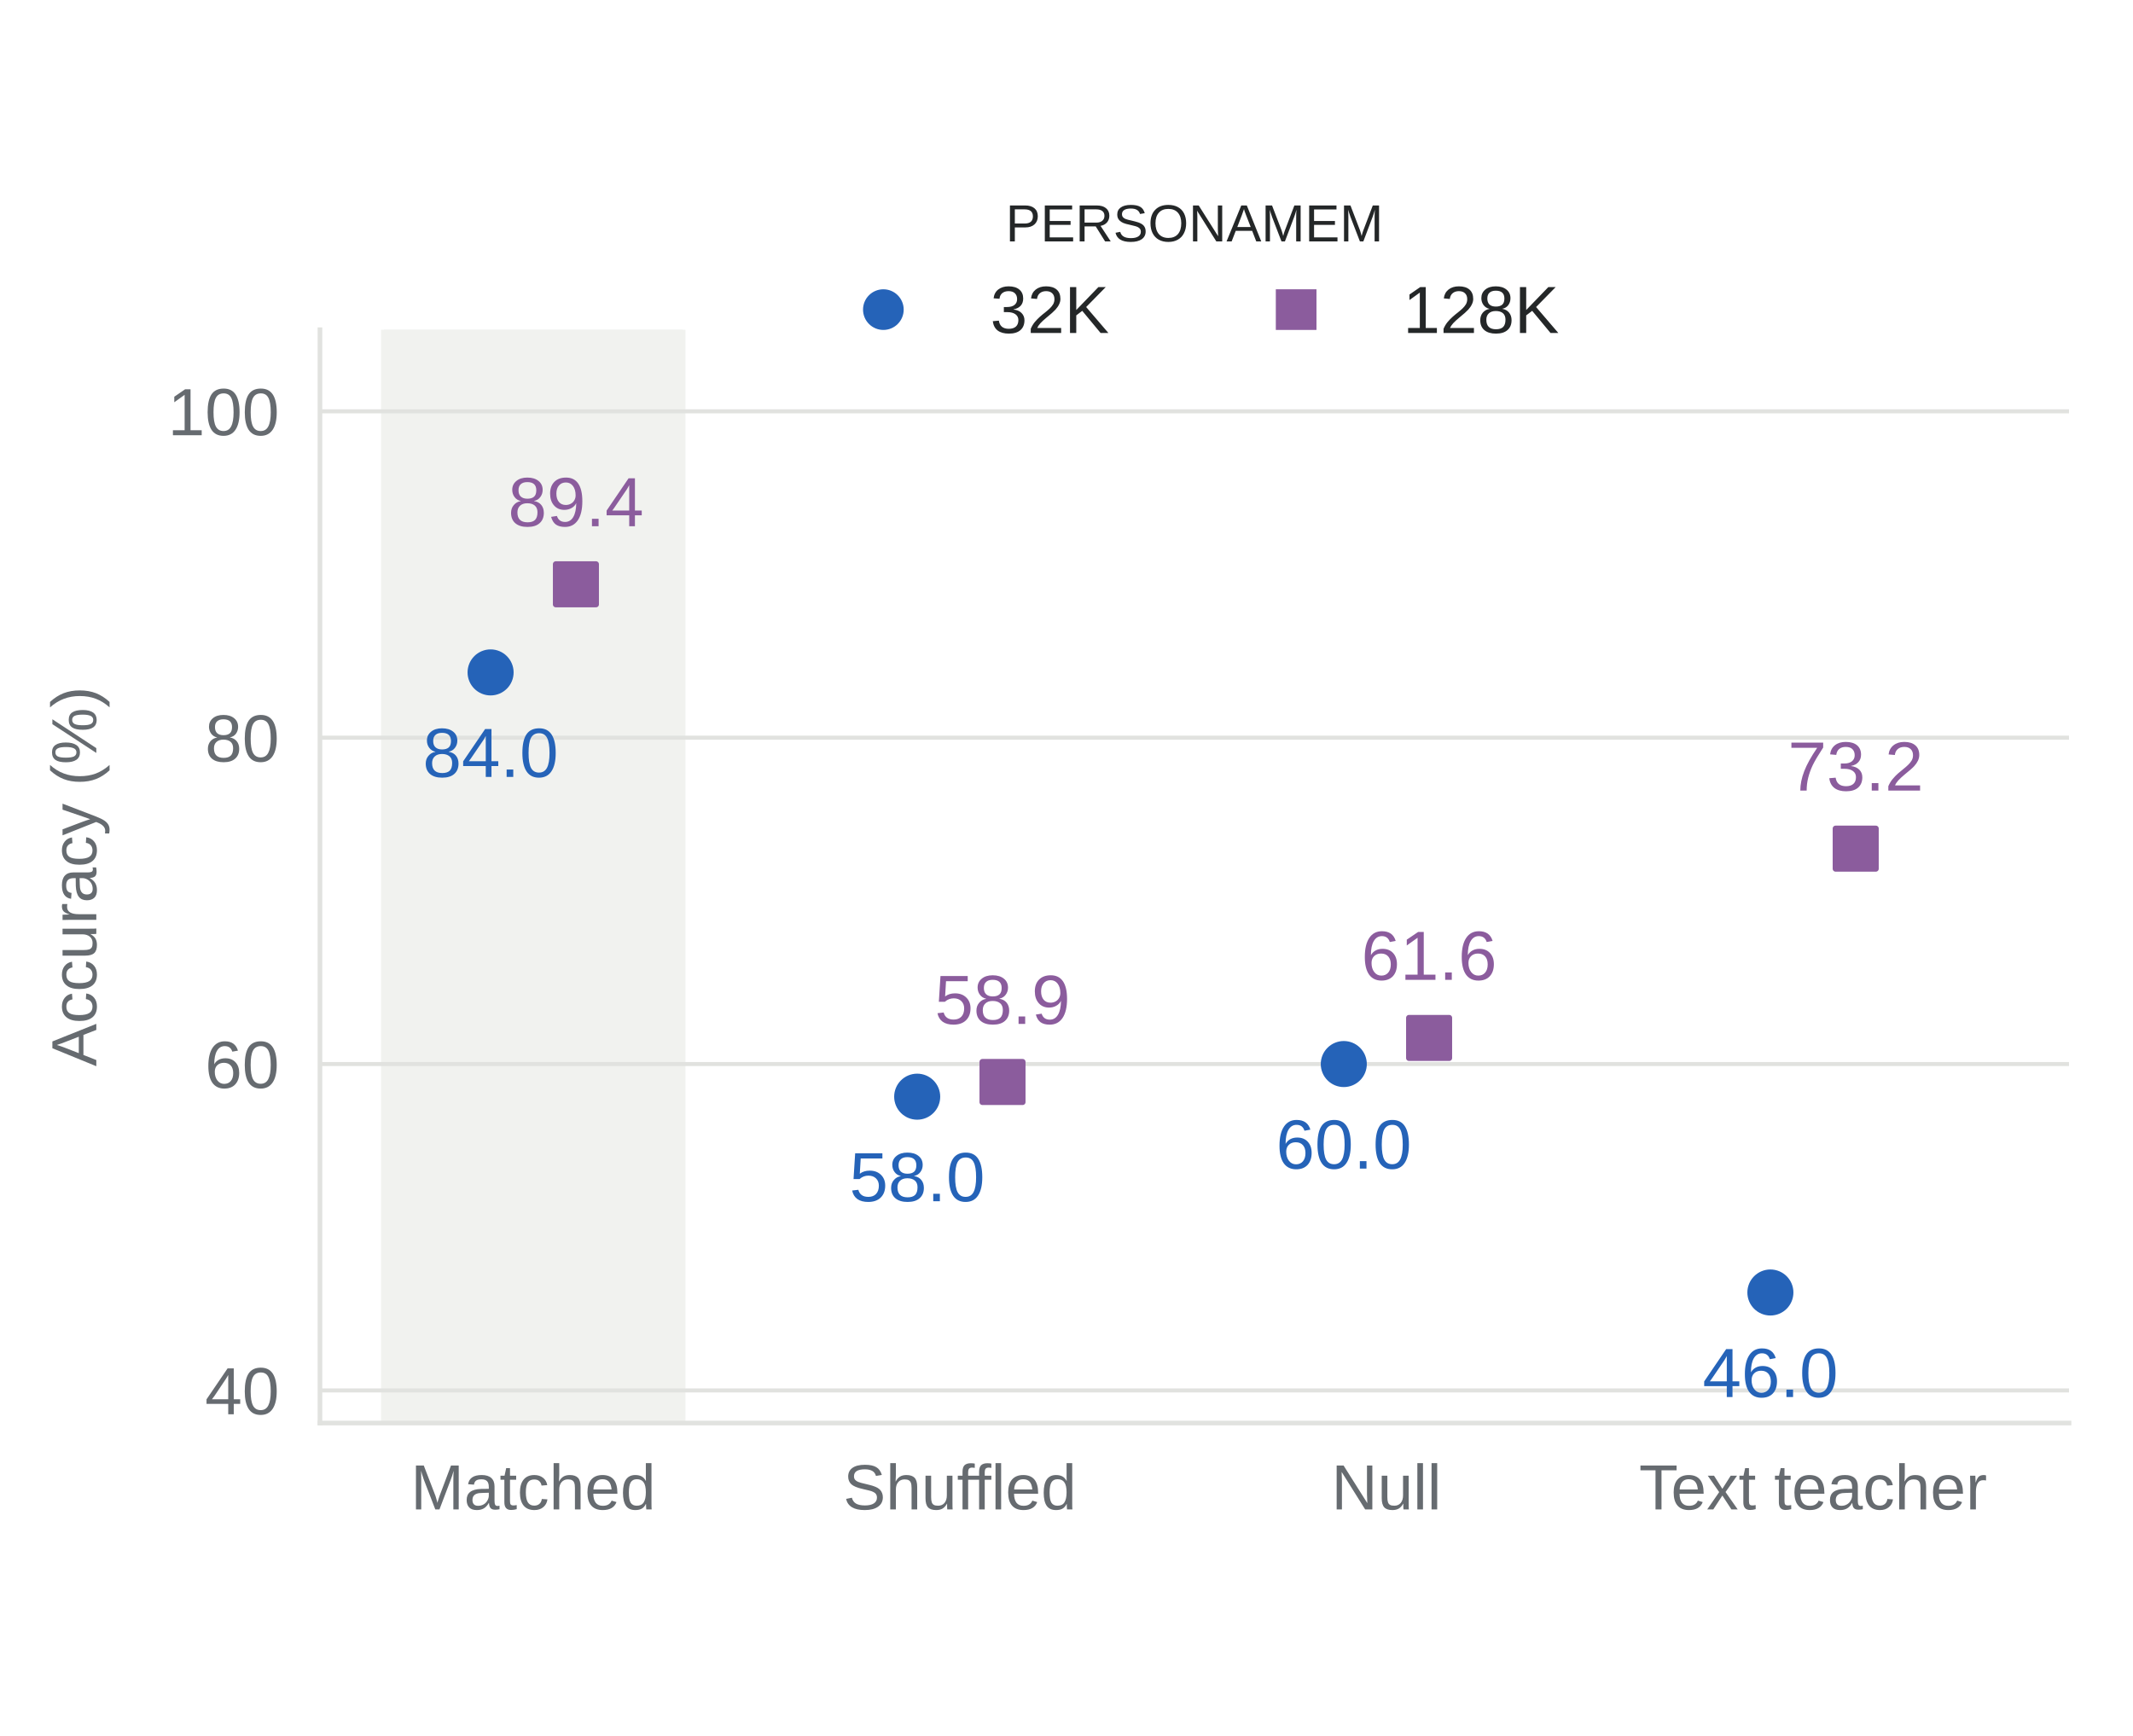
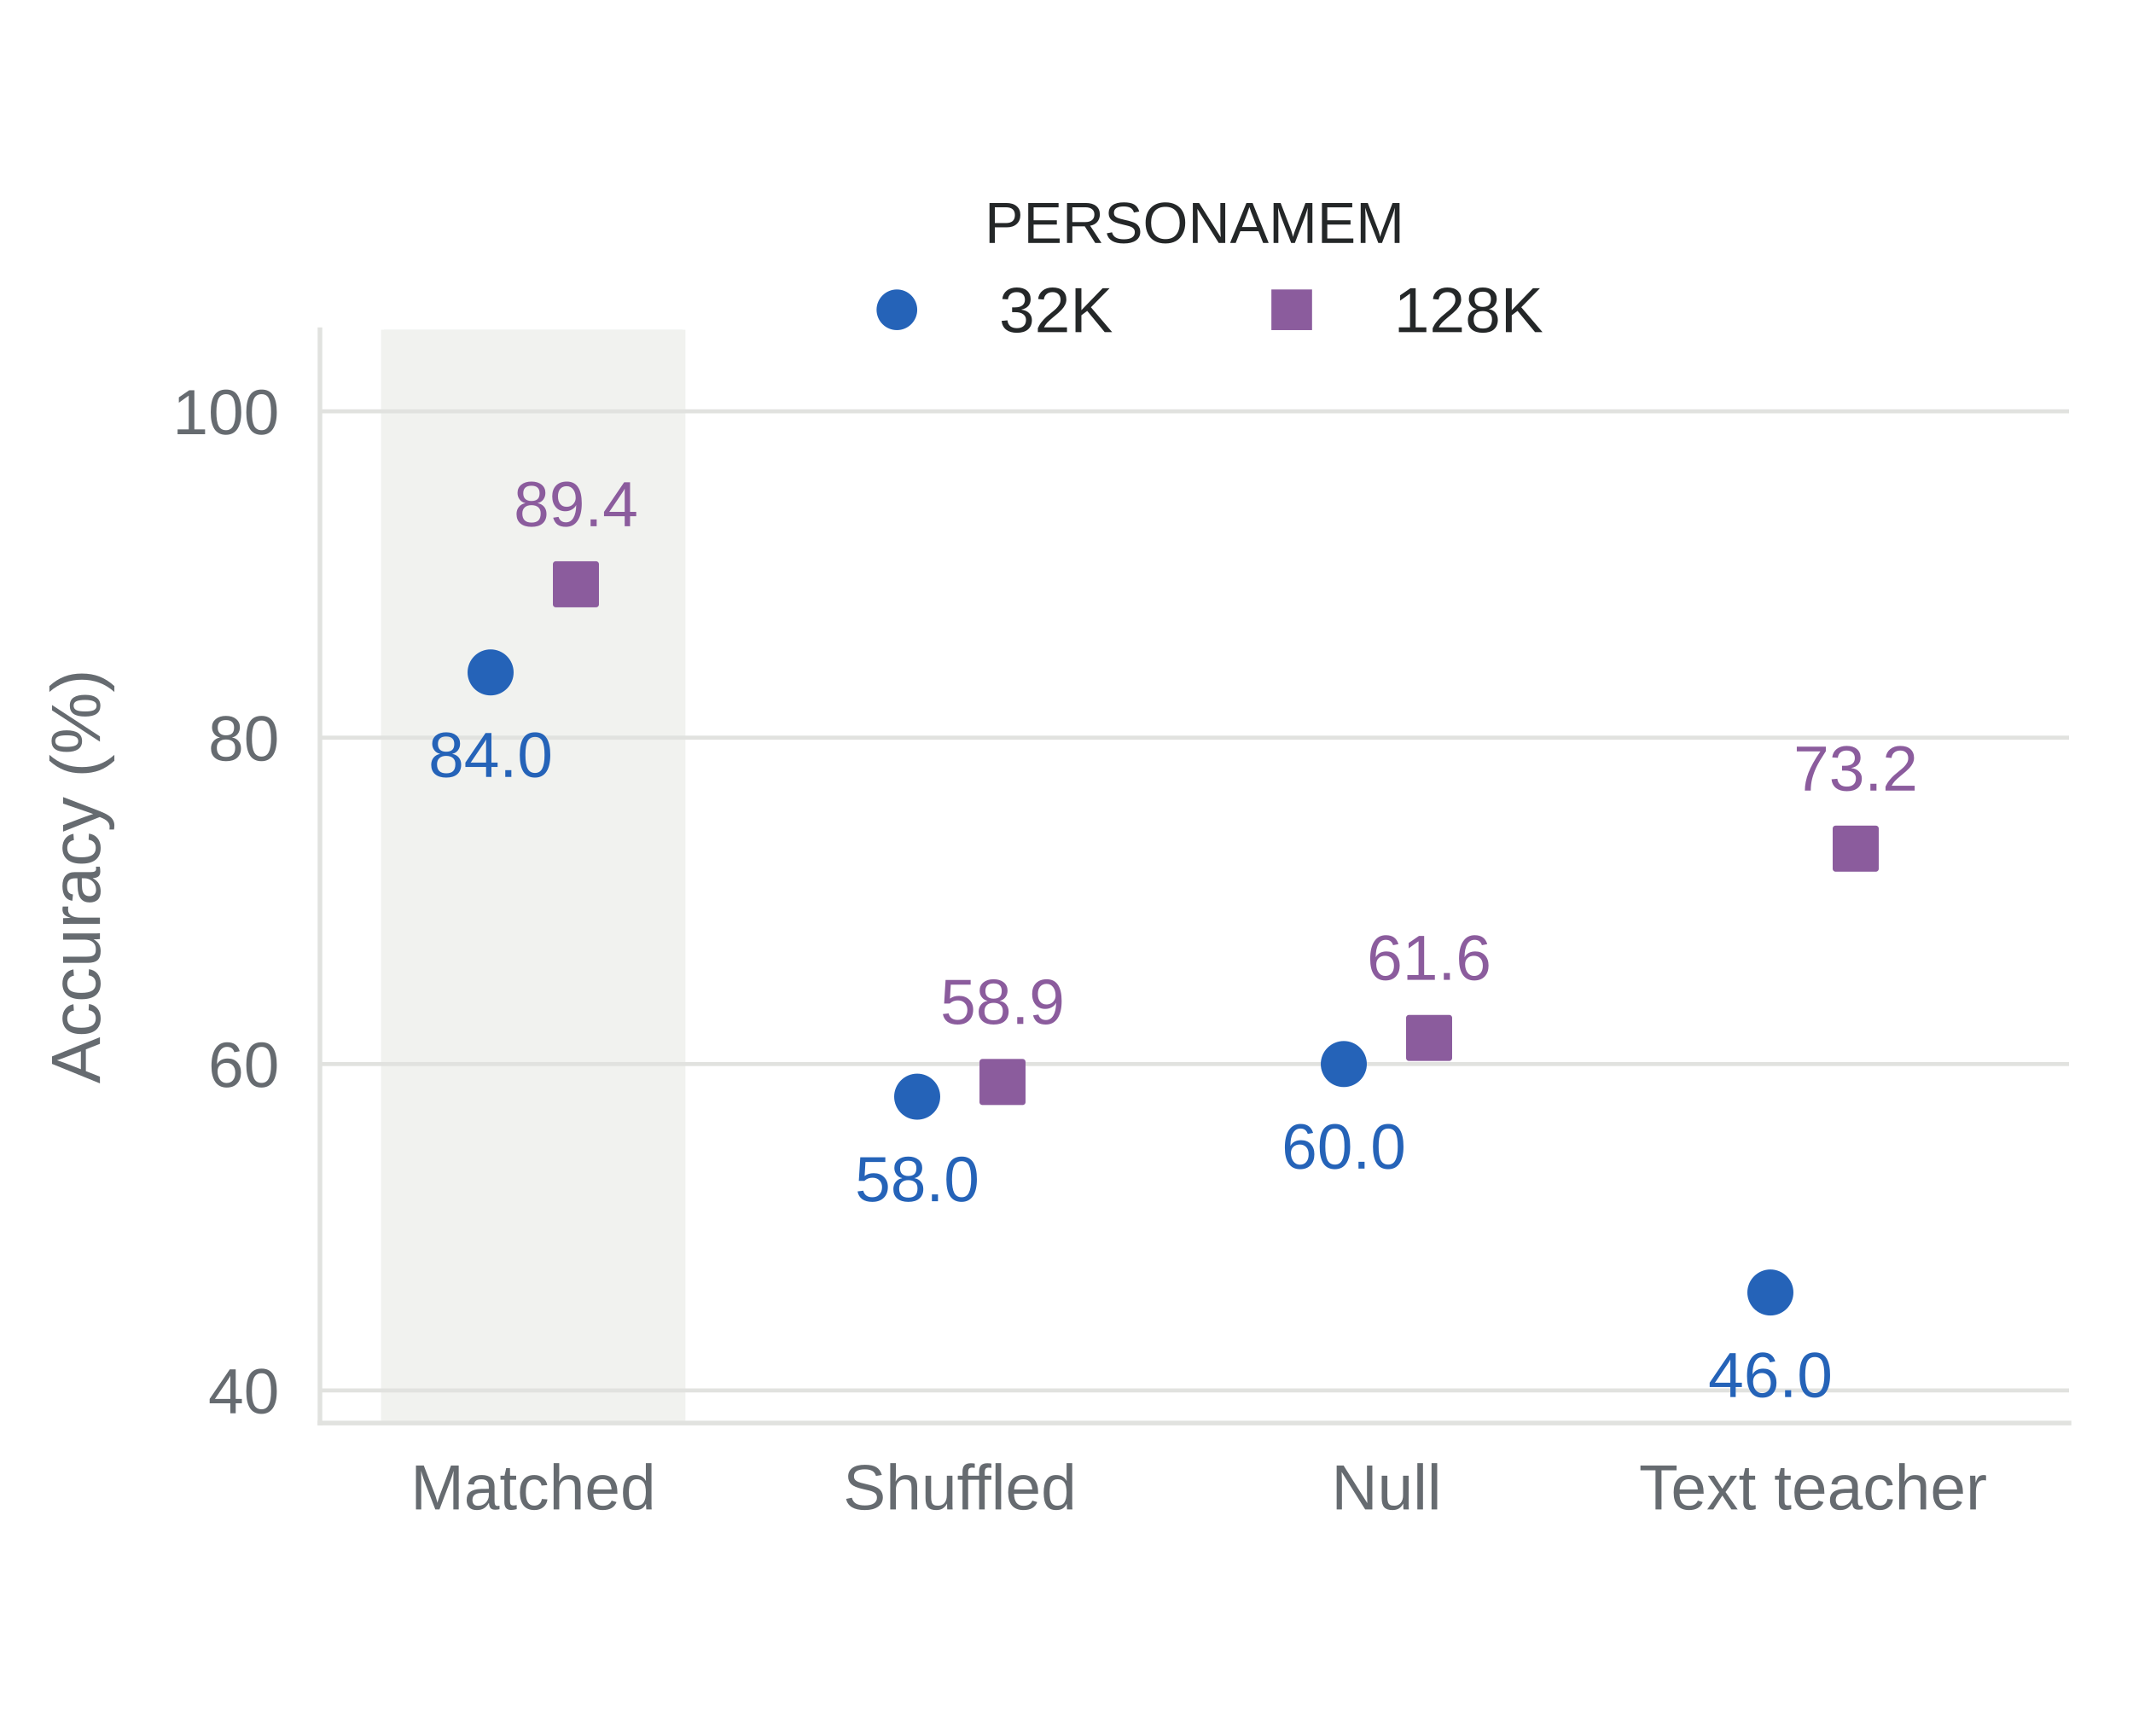
<svg xmlns="http://www.w3.org/2000/svg" xmlns:xlink="http://www.w3.org/1999/xlink" width="367.2pt" height="298.8pt" viewBox="0 0 367.2 298.8" version="1.1">
  <defs>
    <style type="text/css">*{stroke-linejoin: round; stroke-linecap: butt}</style>
  </defs>
  <g id="figure_1">
    <g id="patch_1">
-       <path d="M 0 298.8  L 367.2 298.8  L 367.2 0  L 0 0  L 0 298.8  z " style="fill: none" />
+       <path d="M 0 298.8 L 367.2 298.8 L 367.2 0 L 0 0 L 0 298.8 z " style="fill: none" />
    </g>
    <g id="axes_1">
      <g id="patch_2">
-         <path d="M 55.08 245.016  L 356.184 245.016  L 356.184 56.772  L 55.08 56.772  L 55.08 245.016  z " style="fill: none" />
+         <path d="M 55.08 245.016 L 356.184 245.016 L 356.184 56.772 L 55.08 56.772 L 55.08 245.016 z " style="fill: none" />
      </g>
      <g id="patch_3">
-         <path d="M 66.096 245.016  L 117.504 245.016  L 117.504 56.772  L 66.096 56.772  z " clip-path="url(#p847f19e088)" style="fill: #f1f2ef; stroke: #f1f2ef; stroke-linejoin: miter" />
+         <path d="M 66.096 245.016 L 117.504 245.016 L 117.504 56.772 L 66.096 56.772 z " clip-path="url(#p847f19e088)" style="fill: #f1f2ef; stroke: #f1f2ef; stroke-linejoin: miter" />
      </g>
      <g id="matplotlib.axis_1">
        <g id="xtick_1">
          <g id="line2d_1" />
          <g id="text_1">
            <text style="font-size: 11px; font-family: 'Arial', 'DejaVu Sans', sans-serif; text-anchor: middle; fill: #666b70" x="91.8" y="259.89" transform="rotate(-0 91.8 259.8896)">Matched</text>
          </g>
        </g>
        <g id="xtick_2">
          <g id="line2d_2" />
          <g id="text_2">
            <text style="font-size: 11px; font-family: 'Arial', 'DejaVu Sans', sans-serif; text-anchor: middle; fill: #666b70" x="165.24" y="259.89" transform="rotate(-0 165.24 259.8896)">Shuffled</text>
          </g>
        </g>
        <g id="xtick_3">
          <g id="line2d_3" />
          <g id="text_3">
            <text style="font-size: 11px; font-family: 'Arial', 'DejaVu Sans', sans-serif; text-anchor: middle; fill: #666b70" x="238.68" y="259.89" transform="rotate(-0 238.68 259.8896)">Null</text>
          </g>
        </g>
        <g id="xtick_4">
          <g id="line2d_4" />
          <g id="text_4">
            <text style="font-size: 11px; font-family: 'Arial', 'DejaVu Sans', sans-serif; text-anchor: middle; fill: #666b70" x="312.12" y="259.89" transform="rotate(-0 312.12 259.8896)">Text teacher</text>
          </g>
        </g>
      </g>
      <g id="matplotlib.axis_2">
        <g id="ytick_1">
          <g id="line2d_5">
-             <path d="M 55.08 239.397  L 356.184 239.397  " clip-path="url(#p847f19e088)" style="fill: none; stroke: #e1e2df; stroke-width: 0.7; stroke-linecap: square" />
+             <path d="M 55.08 239.397 L 356.184 239.397 " clip-path="url(#p847f19e088)" style="fill: none; stroke: #e1e2df; stroke-width: 0.7; stroke-linecap: square" />
          </g>
          <g id="line2d_6" />
          <g id="text_5">
-             <text style="font-size: 11.5px; font-family: 'Arial', 'DejaVu Sans', sans-serif; text-anchor: end; fill: #666b70" x="48.08" y="243.513" transform="rotate(-0 48.08 243.5125)">40</text>
+             <text style="font-size: 11px; font-family: 'Arial', 'DejaVu Sans', sans-serif; text-anchor: end; fill: #666b70" x="48.08" y="243.334" transform="rotate(-0 48.08 243.3336)">40</text>
          </g>
        </g>
        <g id="ytick_2">
          <g id="line2d_7">
-             <path d="M 55.08 183.205  L 356.184 183.205  " clip-path="url(#p847f19e088)" style="fill: none; stroke: #e1e2df; stroke-width: 0.7; stroke-linecap: square" />
+             <path d="M 55.08 183.205 L 356.184 183.205 " clip-path="url(#p847f19e088)" style="fill: none; stroke: #e1e2df; stroke-width: 0.7; stroke-linecap: square" />
          </g>
          <g id="line2d_8" />
          <g id="text_6">
-             <text style="font-size: 11.5px; font-family: 'Arial', 'DejaVu Sans', sans-serif; text-anchor: end; fill: #666b70" x="48.08" y="187.32" transform="rotate(-0 48.08 187.3203)">60</text>
+             <text style="font-size: 11px; font-family: 'Arial', 'DejaVu Sans', sans-serif; text-anchor: end; fill: #666b70" x="48.08" y="187.141" transform="rotate(-0 48.08 187.1413)">60</text>
          </g>
        </g>
        <g id="ytick_3">
          <g id="line2d_9">
-             <path d="M 55.08 127.012  L 356.184 127.012  " clip-path="url(#p847f19e088)" style="fill: none; stroke: #e1e2df; stroke-width: 0.7; stroke-linecap: square" />
+             <path d="M 55.08 127.012 L 356.184 127.012 " clip-path="url(#p847f19e088)" style="fill: none; stroke: #e1e2df; stroke-width: 0.7; stroke-linecap: square" />
          </g>
          <g id="line2d_10" />
          <g id="text_7">
-             <text style="font-size: 11.5px; font-family: 'Arial', 'DejaVu Sans', sans-serif; text-anchor: end; fill: #666b70" x="48.08" y="131.128" transform="rotate(-0 48.08 131.128)">80</text>
+             <text style="font-size: 11px; font-family: 'Arial', 'DejaVu Sans', sans-serif; text-anchor: end; fill: #666b70" x="48.08" y="130.949" transform="rotate(-0 48.08 130.9491)">80</text>
          </g>
        </g>
        <g id="ytick_4">
          <g id="line2d_11">
-             <path d="M 55.08 70.82  L 356.184 70.82  " clip-path="url(#p847f19e088)" style="fill: none; stroke: #e1e2df; stroke-width: 0.7; stroke-linecap: square" />
+             <path d="M 55.08 70.82 L 356.184 70.82 " clip-path="url(#p847f19e088)" style="fill: none; stroke: #e1e2df; stroke-width: 0.7; stroke-linecap: square" />
          </g>
          <g id="line2d_12" />
          <g id="text_8">
-             <text style="font-size: 11.5px; font-family: 'Arial', 'DejaVu Sans', sans-serif; text-anchor: end; fill: #666b70" x="48.08" y="74.936" transform="rotate(-0 48.08 74.9358)">100</text>
+             <text style="font-size: 11px; font-family: 'Arial', 'DejaVu Sans', sans-serif; text-anchor: end; fill: #666b70" x="48.08" y="74.757" transform="rotate(-0 48.08 74.75686)">100</text>
          </g>
        </g>
        <g id="text_9">
-           <text style="font-size: 11px; font-family: 'Arial', 'DejaVu Sans', sans-serif; text-anchor: middle; fill: #666b70" x="16.58" y="150.894" transform="rotate(-90 16.57961 150.894)">Accuracy (%)</text>
+           <text style="font-size: 12px; font-family: 'Arial', 'DejaVu Sans', sans-serif; text-anchor: middle; fill: #666b70" x="17.203" y="150.894" transform="rotate(-90 17.20328 150.894)">Accuracy (%)</text>
        </g>
      </g>
      <g id="patch_4">
-         <path d="M 55.08 245.016  L 55.08 56.772  " style="fill: none; stroke: #e1e2df; stroke-width: 0.8; stroke-linejoin: miter; stroke-linecap: square" />
+         <path d="M 55.08 245.016 L 55.08 56.772 " style="fill: none; stroke: #e1e2df; stroke-width: 0.8; stroke-linejoin: miter; stroke-linecap: square" />
      </g>
      <g id="patch_5">
-         <path d="M 55.08 245.016  L 356.184 245.016  " style="fill: none; stroke: #e1e2df; stroke-width: 0.8; stroke-linejoin: miter; stroke-linecap: square" />
+         <path d="M 55.08 245.016 L 356.184 245.016 " style="fill: none; stroke: #e1e2df; stroke-width: 0.8; stroke-linejoin: miter; stroke-linecap: square" />
      </g>
      <g id="text_10">
-         <text style="font-size: 12px; font-family: 'Arial', 'DejaVu Sans', sans-serif; text-anchor: middle; fill: #2563b8" x="84.456" y="133.774" transform="rotate(-0 84.456 133.7739)">84.0</text>
+         <text style="font-size: 11px; font-family: 'Arial', 'DejaVu Sans', sans-serif; text-anchor: middle; fill: #2563b8" x="84.456" y="133.774" transform="rotate(-0 84.456 133.7739)">84.0</text>
      </g>
      <g id="text_11">
-         <text style="font-size: 12px; font-family: 'Arial', 'DejaVu Sans', sans-serif; text-anchor: middle; fill: #2563b8" x="157.896" y="206.824" transform="rotate(-0 157.896 206.8238)">58.0</text>
+         <text style="font-size: 11px; font-family: 'Arial', 'DejaVu Sans', sans-serif; text-anchor: middle; fill: #2563b8" x="157.896" y="206.824" transform="rotate(-0 157.896 206.8238)">58.0</text>
      </g>
      <g id="text_12">
-         <text style="font-size: 12px; font-family: 'Arial', 'DejaVu Sans', sans-serif; text-anchor: middle; fill: #2563b8" x="231.336" y="201.205" transform="rotate(-0 231.336 201.2045)">60.0</text>
+         <text style="font-size: 11px; font-family: 'Arial', 'DejaVu Sans', sans-serif; text-anchor: middle; fill: #2563b8" x="231.336" y="201.205" transform="rotate(-0 231.336 201.2045)">60.0</text>
      </g>
      <g id="text_13">
-         <text style="font-size: 12px; font-family: 'Arial', 'DejaVu Sans', sans-serif; text-anchor: middle; fill: #2563b8" x="304.776" y="240.539" transform="rotate(-0 304.776 240.5391)">46.0</text>
+         <text style="font-size: 11px; font-family: 'Arial', 'DejaVu Sans', sans-serif; text-anchor: middle; fill: #2563b8" x="304.776" y="240.539" transform="rotate(-0 304.776 240.5391)">46.0</text>
      </g>
      <g id="text_14">
-         <text style="font-size: 12px; font-family: 'Arial', 'DejaVu Sans', sans-serif; text-anchor: middle; fill: #8b5c9d" x="99.144" y="90.602" transform="rotate(-0 99.144 90.60195)">89.4</text>
+         <text style="font-size: 11px; font-family: 'Arial', 'DejaVu Sans', sans-serif; text-anchor: middle; fill: #8b5c9d" x="99.144" y="90.602" transform="rotate(-0 99.144 90.60195)">89.4</text>
      </g>
      <g id="text_15">
-         <text style="font-size: 12px; font-family: 'Arial', 'DejaVu Sans', sans-serif; text-anchor: middle; fill: #8b5c9d" x="172.584" y="176.295" transform="rotate(-0 172.584 176.2951)">58.9</text>
+         <text style="font-size: 11px; font-family: 'Arial', 'DejaVu Sans', sans-serif; text-anchor: middle; fill: #8b5c9d" x="172.584" y="176.295" transform="rotate(-0 172.584 176.2951)">58.9</text>
      </g>
      <g id="text_16">
-         <text style="font-size: 12px; font-family: 'Arial', 'DejaVu Sans', sans-serif; text-anchor: middle; fill: #8b5c9d" x="246.024" y="168.709" transform="rotate(-0 246.024 168.7092)">61.6</text>
+         <text style="font-size: 11px; font-family: 'Arial', 'DejaVu Sans', sans-serif; text-anchor: middle; fill: #8b5c9d" x="246.024" y="168.709" transform="rotate(-0 246.024 168.7092)">61.6</text>
      </g>
      <g id="text_17">
-         <text style="font-size: 12px; font-family: 'Arial', 'DejaVu Sans', sans-serif; text-anchor: middle; fill: #8b5c9d" x="319.464" y="136.118" transform="rotate(-0 319.464 136.1177)">73.2</text>
+         <text style="font-size: 11px; font-family: 'Arial', 'DejaVu Sans', sans-serif; text-anchor: middle; fill: #8b5c9d" x="319.464" y="136.118" transform="rotate(-0 319.464 136.1177)">73.2</text>
      </g>
      <g id="PathCollection_1">
        <defs>
-           <path id="mfad41c6e0f" d="M 0 3.464  C 0.919 3.464 1.8 3.099 2.449 2.449  C 3.099 1.8 3.464 0.919 3.464 0  C 3.464 -0.919 3.099 -1.8 2.449 -2.449  C 1.8 -3.099 0.919 -3.464 0 -3.464  C -0.919 -3.464 -1.8 -3.099 -2.449 -2.449  C -3.099 -1.8 -3.464 -0.919 -3.464 0  C -3.464 0.919 -3.099 1.8 -2.449 2.449  C -1.8 3.099 -0.919 3.464 0 3.464  z " style="stroke: #2563b8" />
+           <path id="mfad41c6e0f" d="M 0 3.464 C 0.919 3.464 1.8 3.099 2.449 2.449 C 3.099 1.8 3.464 0.919 3.464 0 C 3.464 -0.919 3.099 -1.8 2.449 -2.449 C 1.8 -3.099 0.919 -3.464 0 -3.464 C -0.919 -3.464 -1.8 -3.099 -2.449 -2.449 C -3.099 -1.8 -3.464 -0.919 -3.464 0 C -3.464 0.919 -3.099 1.8 -2.449 2.449 C -1.8 3.099 -0.919 3.464 0 3.464 z " style="stroke: #2563b8" />
        </defs>
        <g clip-path="url(#p847f19e088)">
          <use xlink:href="#mfad41c6e0f" x="84.456" y="115.774" style="fill: #2563b8; stroke: #2563b8" />
          <use xlink:href="#mfad41c6e0f" x="157.896" y="188.824" style="fill: #2563b8; stroke: #2563b8" />
          <use xlink:href="#mfad41c6e0f" x="231.336" y="183.205" style="fill: #2563b8; stroke: #2563b8" />
          <use xlink:href="#mfad41c6e0f" x="304.776" y="222.539" style="fill: #2563b8; stroke: #2563b8" />
        </g>
      </g>
      <g id="PathCollection_2">
        <defs>
-           <path id="m81be628c10" d="M -3.464 3.464  L 3.464 3.464  L 3.464 -3.464  L -3.464 -3.464  z " style="stroke: #8b5c9d" />
+           <path id="m81be628c10" d="M -3.464 3.464 L 3.464 3.464 L 3.464 -3.464 L -3.464 -3.464 z " style="stroke: #8b5c9d" />
        </defs>
        <g clip-path="url(#p847f19e088)">
          <use xlink:href="#m81be628c10" x="99.144" y="100.602" style="fill: #8b5c9d; stroke: #8b5c9d" />
          <use xlink:href="#m81be628c10" x="172.584" y="186.295" style="fill: #8b5c9d; stroke: #8b5c9d" />
          <use xlink:href="#m81be628c10" x="246.024" y="178.709" style="fill: #8b5c9d; stroke: #8b5c9d" />
          <use xlink:href="#m81be628c10" x="319.464" y="146.118" style="fill: #8b5c9d; stroke: #8b5c9d" />
        </g>
      </g>
      <g id="legend_1">
        <g id="text_18">
-           <text style="font-size: 9px; font-family: 'Arial', 'DejaVu Sans', sans-serif; text-anchor: start; fill: #242728" x="173.127" y="41.563" transform="rotate(-0 173.1272 41.56255)">PERSONAMEM</text>
+           <text style="font-size: 10px; font-family: 'Arial', 'DejaVu Sans', sans-serif; text-anchor: start; fill: #242728" x="169.516" y="41.828" transform="rotate(-0 169.5156 41.82833)">PERSONAMEM</text>
        </g>
        <g id="line2d_13">
-           <path d="M 142.873 53.308  L 152.073 53.308  L 161.273 53.308  " style="fill: none" />
+           <path d="M 145.602 53.339 L 154.402 53.339 L 163.202 53.339 " style="fill: none" />
          <defs>
-             <path id="md6db355696" d="M 0 3  C 0.796 3 1.559 2.684 2.121 2.121  C 2.684 1.559 3 0.796 3 0  C 3 -0.796 2.684 -1.559 2.121 -2.121  C 1.559 -2.684 0.796 -3 0 -3  C -0.796 -3 -1.559 -2.684 -2.121 -2.121  C -2.684 -1.559 -3 -0.796 -3 0  C -3 0.796 -2.684 1.559 -2.121 2.121  C -1.559 2.684 -0.796 3 0 3  z " style="stroke: #2563b8" />
+             <path id="md6db355696" d="M 0 3 C 0.796 3 1.559 2.684 2.121 2.121 C 2.684 1.559 3 0.796 3 0 C 3 -0.796 2.684 -1.559 2.121 -2.121 C 1.559 -2.684 0.796 -3 0 -3 C -0.796 -3 -1.559 -2.684 -2.121 -2.121 C -2.684 -1.559 -3 -0.796 -3 0 C -3 0.796 -2.684 1.559 -2.121 2.121 C -1.559 2.684 -0.796 3 0 3 z " style="stroke: #2563b8" />
          </defs>
          <g>
-             <use xlink:href="#md6db355696" x="152.073" y="53.308" style="fill: #2563b8; stroke: #2563b8" />
+             <use xlink:href="#md6db355696" x="154.402" y="53.339" style="fill: #2563b8; stroke: #2563b8" />
          </g>
        </g>
        <g id="text_19">
-           <text style="font-size: 11.5px; font-family: 'Arial', 'DejaVu Sans', sans-serif; text-anchor: start; fill: #242728" x="170.473" y="57.333" transform="rotate(-0 170.4734 57.33279)">32K</text>
+           <text style="font-size: 11px; font-family: 'Arial', 'DejaVu Sans', sans-serif; text-anchor: start; fill: #242728" x="172.002" y="57.189" transform="rotate(-0 172.0021 57.18943)">32K</text>
        </g>
        <g id="line2d_14">
-           <path d="M 213.934 53.308  L 223.134 53.308  L 232.334 53.308  " style="fill: none" />
+           <path d="M 213.573 53.339 L 222.373 53.339 L 231.173 53.339 " style="fill: none" />
          <defs>
-             <path id="m4d31a15ed6" d="M -3 3  L 3 3  L 3 -3  L -3 -3  z " style="stroke: #8b5c9d; stroke-linejoin: miter" />
+             <path id="m4d31a15ed6" d="M -3 3 L 3 3 L 3 -3 L -3 -3 z " style="stroke: #8b5c9d; stroke-linejoin: miter" />
          </defs>
          <g>
-             <use xlink:href="#m4d31a15ed6" x="223.134" y="53.308" style="fill: #8b5c9d; stroke: #8b5c9d; stroke-linejoin: miter" />
+             <use xlink:href="#m4d31a15ed6" x="222.373" y="53.339" style="fill: #8b5c9d; stroke: #8b5c9d; stroke-linejoin: miter" />
          </g>
        </g>
        <g id="text_20">
-           <text style="font-size: 11.5px; font-family: 'Arial', 'DejaVu Sans', sans-serif; text-anchor: start; fill: #242728" x="241.534" y="57.333" transform="rotate(-0 241.5345 57.33279)">128K</text>
+           <text style="font-size: 11px; font-family: 'Arial', 'DejaVu Sans', sans-serif; text-anchor: start; fill: #242728" x="239.973" y="57.189" transform="rotate(-0 239.9735 57.18943)">128K</text>
        </g>
      </g>
    </g>
  </g>
  <defs>
    <clipPath id="p847f19e088">
      <rect x="55.08" y="56.772" width="301.104" height="188.244" />
    </clipPath>
  </defs>
</svg>
